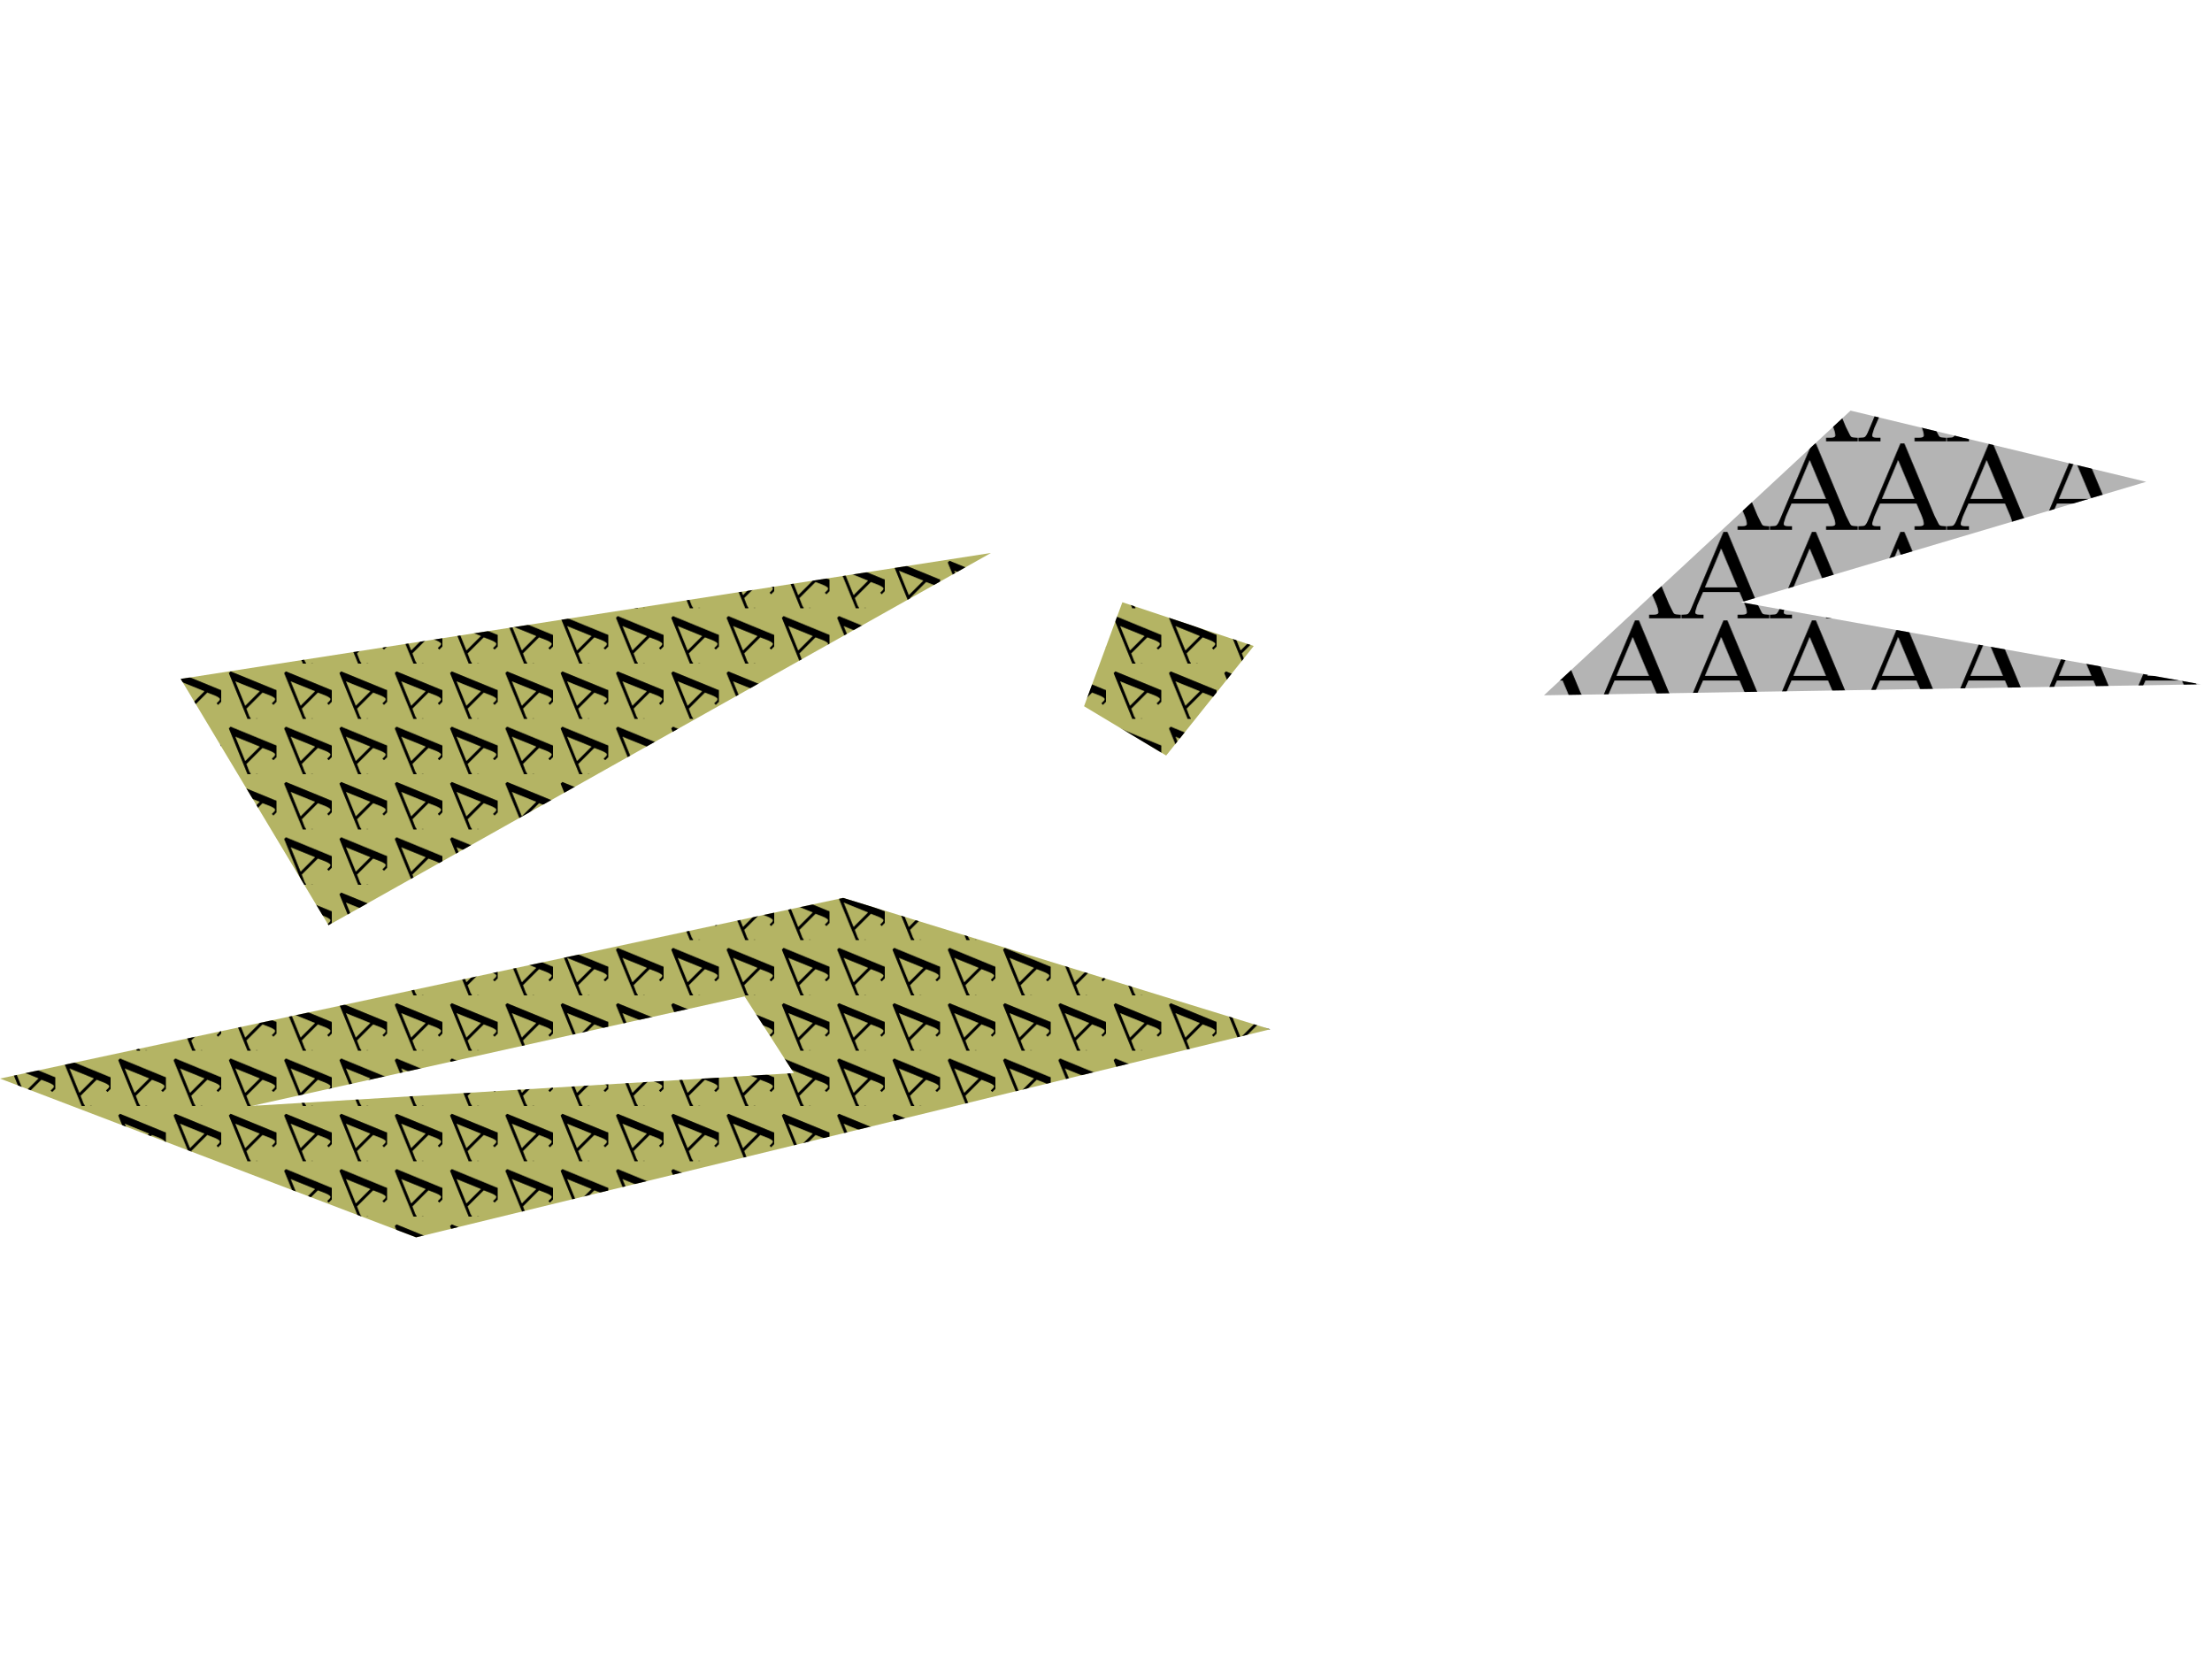
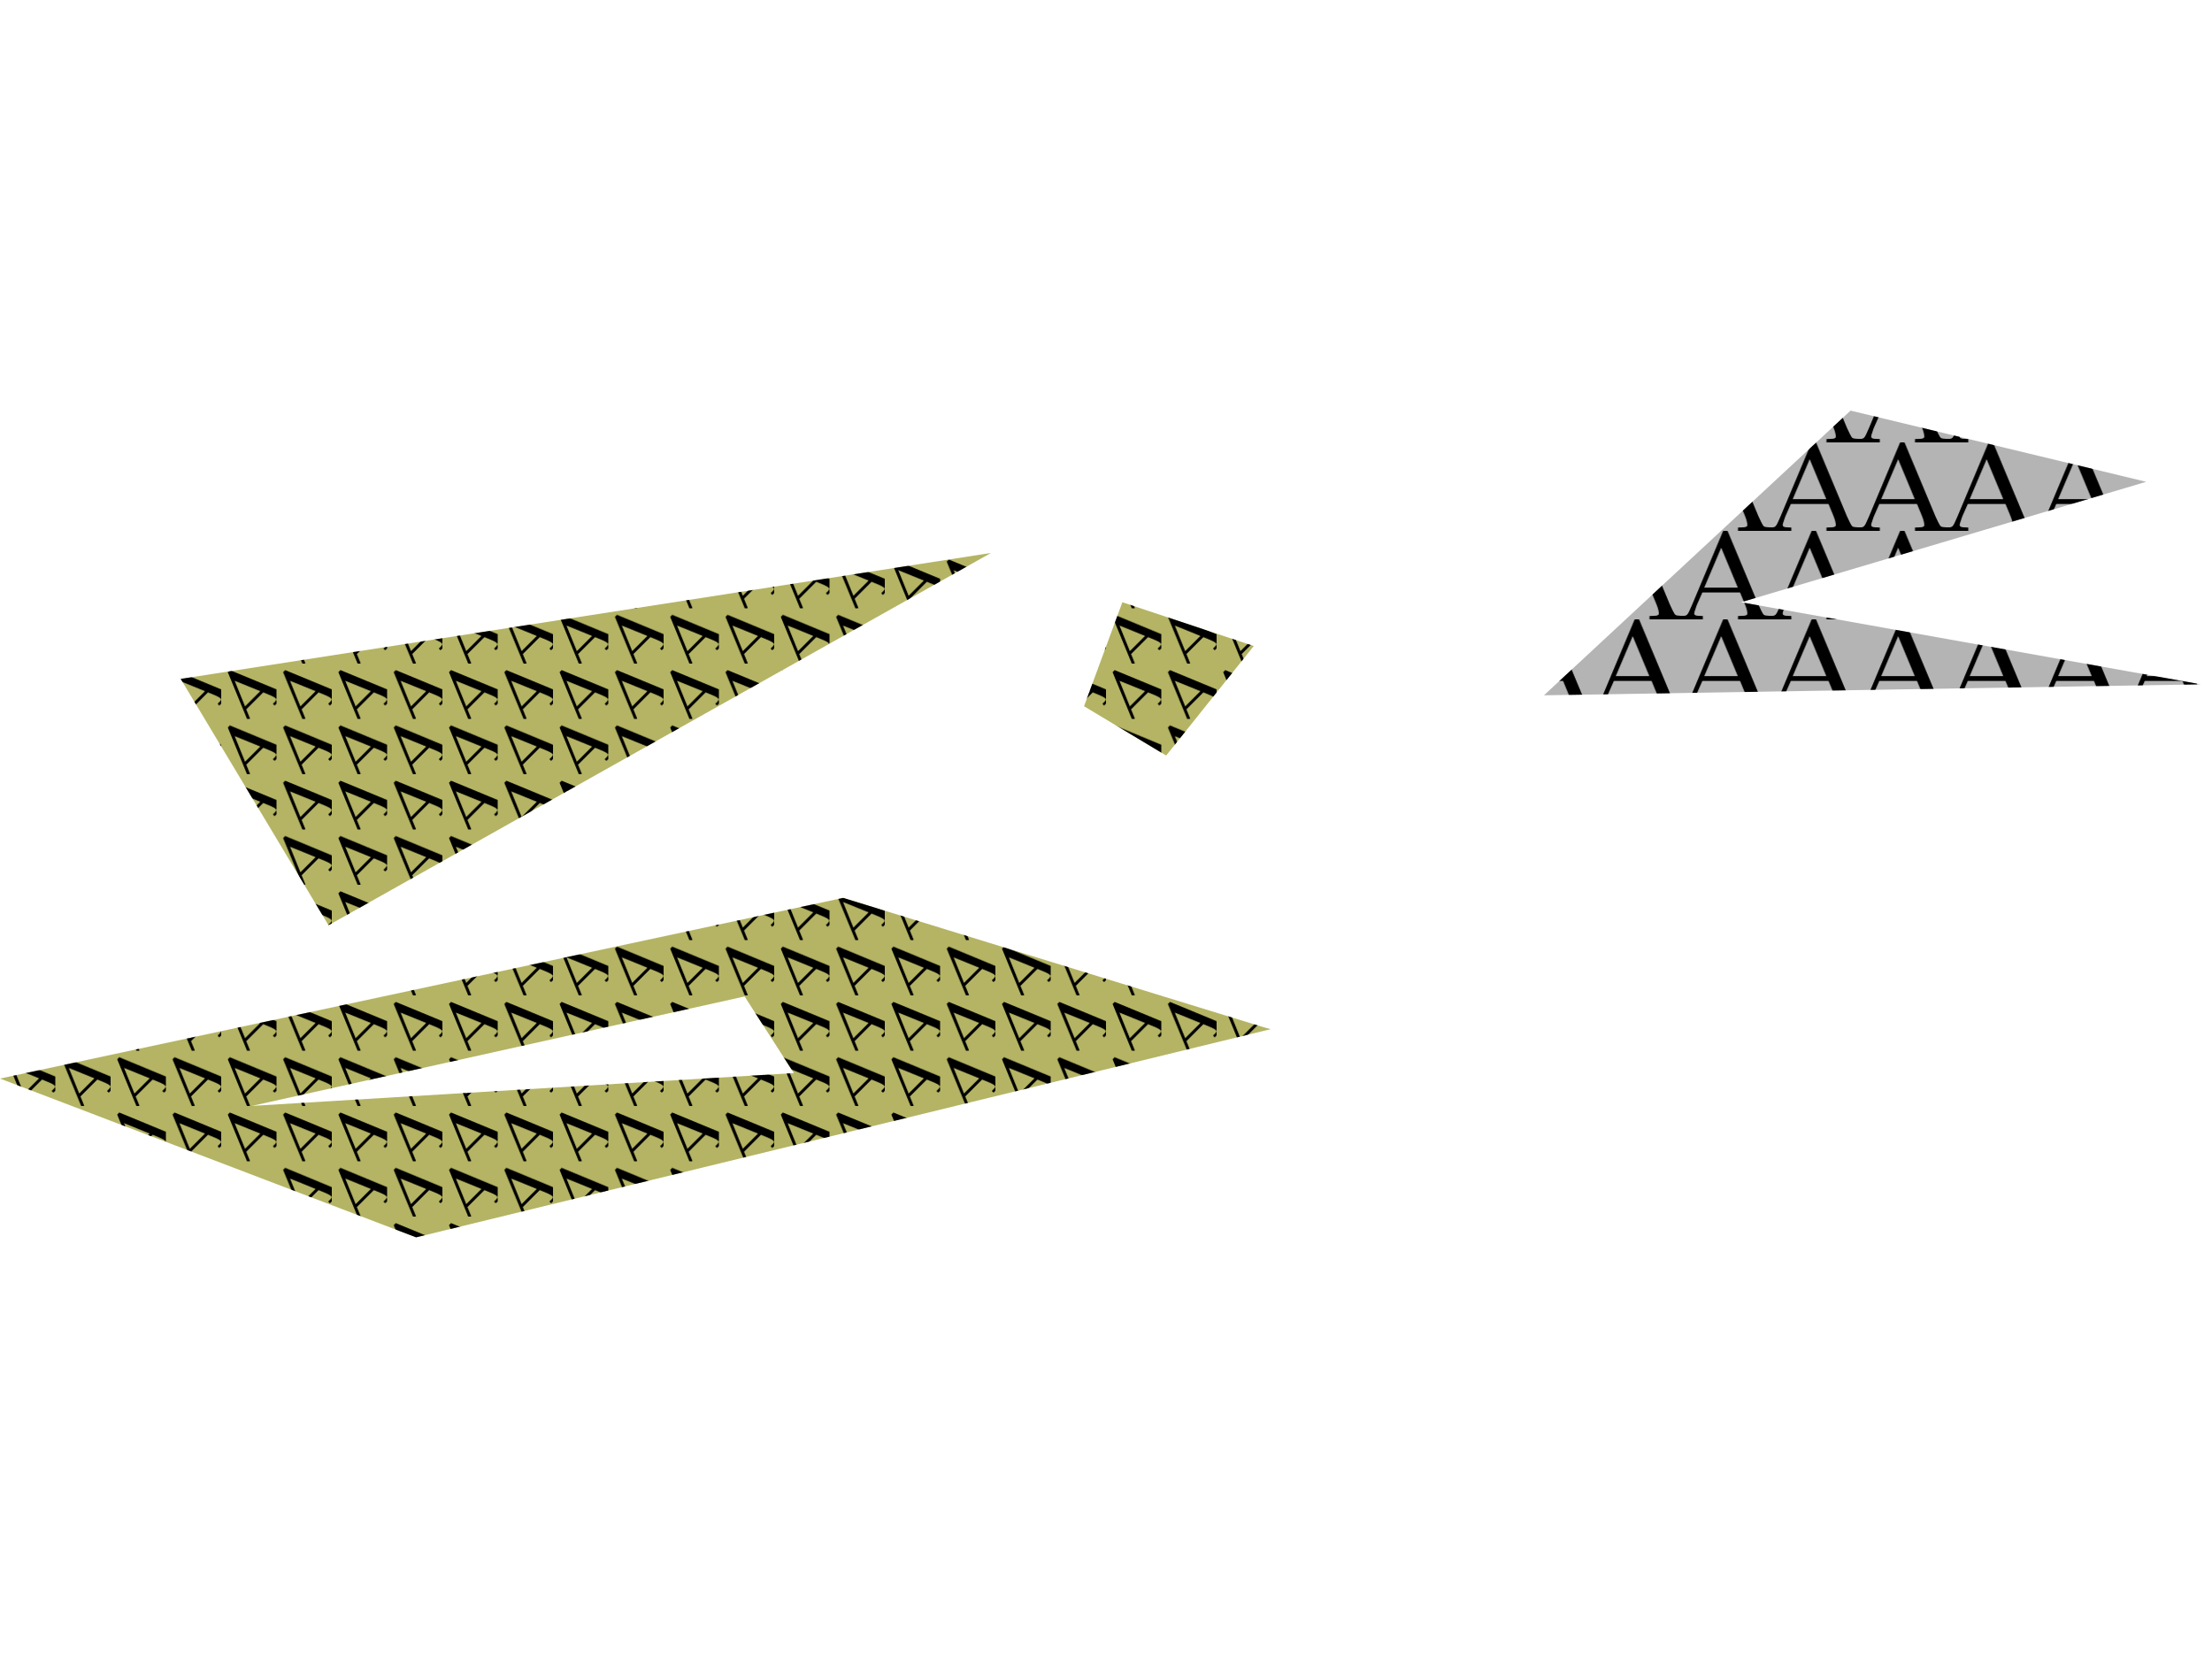
<svg xmlns="http://www.w3.org/2000/svg" xmlns:xlink="http://www.w3.org/1999/xlink" width="200pt" height="150pt" viewBox="0 0 200 150" version="1.1">
  <defs>
    <clipPath id="clip1">
      <rect width="5" height="5" />
    </clipPath>
    <g id="surface8" clip-path="url(#clip1)">
-       <path style=" stroke:none;fill-rule:nonzero;fill:rgb(0%,0%,0%);fill-opacity:1;" d="M 2.285 4.078 L 2.535 4.734 C 2.566 4.809 2.598 4.859 2.629 4.891 L 2.723 5.109 C 2.742 5.152 2.762 5.184 2.785 5.203 C 2.848 5.266 2.941 5.234 3.066 5.109 L 3.223 4.953 L 3.363 5.094 L 2.473 5.984 L 2.332 5.844 L 2.379 5.797 L 2.473 5.672 C 2.523 5.621 2.551 5.562 2.551 5.5 C 2.551 5.438 2.527 5.355 2.488 5.25 L 2.348 4.922 L 0.691 0.859 L 0.848 0.703 L 4.926 2.375 L 5.285 2.484 C 5.418 2.539 5.508 2.559 5.551 2.547 C 5.59 2.539 5.668 2.484 5.785 2.391 L 5.848 2.328 L 5.988 2.469 L 4.723 3.734 L 4.582 3.594 L 4.77 3.406 C 4.883 3.293 4.91 3.203 4.848 3.141 C 4.754 3.047 4.602 2.961 4.395 2.875 L 3.738 2.625 Z M 2.176 3.812 L 3.488 2.5 L 1.285 1.609 Z M 2.176 3.812 " />
+       <path style=" stroke:none;fill-rule:nonzero;fill:rgb(0%,0%,0%);fill-opacity:1;" d="M 2.27 4.137 L 2.551 4.824 C 2.582 4.918 2.602 4.98 2.613 5.012 L 2.738 5.23 C 2.758 5.273 2.777 5.305 2.801 5.324 C 2.863 5.387 2.957 5.355 3.082 5.23 L 3.238 5.074 L 3.395 5.23 L 2.473 6.152 L 2.316 5.996 L 2.488 5.824 C 2.527 5.762 2.551 5.707 2.551 5.652 C 2.559 5.59 2.539 5.504 2.488 5.387 L 2.348 5.027 L 0.598 0.777 L 0.785 0.59 L 5.051 2.355 L 5.41 2.496 C 5.555 2.539 5.648 2.555 5.691 2.543 C 5.73 2.535 5.816 2.477 5.941 2.371 L 5.988 2.324 L 6.145 2.48 L 4.832 3.793 L 4.676 3.637 L 4.863 3.449 C 4.988 3.324 5.02 3.23 4.957 3.168 C 4.863 3.074 4.707 2.98 4.488 2.887 L 3.801 2.605 Z M 2.16 3.871 L 3.535 2.496 L 1.223 1.559 Z M 2.16 3.871 " />
    </g>
    <pattern id="pattern0" patternUnits="userSpaceOnUse" width="5" height="5">
      <use xlink:href="#surface8" />
    </pattern>
    <clipPath id="clip2">
      <rect width="8" height="8" />
    </clipPath>
    <g id="surface12" clip-path="url(#clip2)">
-       <path style=" stroke:none;fill-rule:nonzero;fill:rgb(0%,0%,0%);fill-opacity:1;" d="M 1.984 5.531 L 1.531 6.562 C 1.469 6.699 1.43 6.793 1.422 6.844 L 1.312 7.203 C 1.289 7.277 1.281 7.336 1.281 7.375 C 1.281 7.512 1.41 7.578 1.672 7.578 L 2.031 7.578 L 2.031 7.906 L 0.031 7.906 L 0.031 7.578 L 0.141 7.578 L 0.391 7.562 C 0.504 7.562 0.594 7.531 0.656 7.469 C 0.727 7.398 0.801 7.277 0.875 7.109 L 1.109 6.562 L 3.828 0.094 L 4.188 0.094 L 6.891 6.594 L 7.156 7.125 C 7.25 7.336 7.328 7.461 7.391 7.5 C 7.461 7.543 7.617 7.57 7.859 7.578 L 7.969 7.578 L 7.969 7.906 L 5.109 7.906 L 5.109 7.578 L 5.531 7.578 C 5.801 7.578 5.938 7.512 5.938 7.375 C 5.938 7.168 5.863 6.898 5.719 6.562 L 5.281 5.531 Z M 2.156 5.109 L 5.094 5.109 L 3.625 1.594 Z M 2.156 5.109 " />
+       <path style=" stroke:none;fill-rule:nonzero;fill:rgb(0%,0%,0%);fill-opacity:1;" d="M 1.922 5.57 L 1.453 6.633 C 1.391 6.781 1.352 6.879 1.344 6.93 L 1.219 7.305 C 1.195 7.367 1.188 7.426 1.188 7.477 C 1.188 7.613 1.328 7.68 1.609 7.68 L 1.891 7.695 L 1.969 7.695 L 1.969 8.023 L -0.094 8.023 L -0.094 7.695 L 0.016 7.68 L 0.281 7.68 C 0.395 7.672 0.484 7.633 0.547 7.57 C 0.617 7.5 0.691 7.375 0.766 7.195 L 1.016 6.633 L 3.812 -0.023 L 4.188 -0.023 L 6.984 6.664 L 7.25 7.227 C 7.352 7.438 7.438 7.562 7.5 7.602 C 7.57 7.645 7.727 7.672 7.969 7.68 L 8.094 7.695 L 8.094 8.023 L 5.141 8.023 L 5.141 7.695 L 5.234 7.695 L 5.562 7.68 C 5.844 7.68 5.984 7.613 5.984 7.477 C 5.984 7.27 5.91 6.988 5.766 6.633 L 5.328 5.57 Z M 2.094 5.133 L 5.125 5.133 L 3.625 1.523 Z M 2.094 5.133 " />
    </g>
    <pattern id="pattern1" patternUnits="userSpaceOnUse" width="8" height="8">
      <use xlink:href="#surface12" />
    </pattern>
    <clipPath id="clip3">
      <rect width="5" height="5" />
    </clipPath>
    <g id="surface13" clip-path="url(#clip3)">
-       <path style=" stroke:none;fill-rule:nonzero;fill:rgb(0%,0%,0%);fill-opacity:1;" d="M 2.285 4.078 L 2.535 4.734 C 2.566 4.809 2.598 4.859 2.629 4.891 L 2.723 5.109 C 2.742 5.152 2.762 5.184 2.785 5.203 C 2.848 5.266 2.941 5.234 3.066 5.109 L 3.223 4.953 L 3.363 5.094 L 2.473 5.984 L 2.332 5.844 L 2.379 5.797 L 2.473 5.672 C 2.523 5.621 2.551 5.562 2.551 5.5 C 2.551 5.438 2.527 5.355 2.488 5.25 L 2.348 4.922 L 0.691 0.859 L 0.848 0.703 L 4.926 2.375 L 5.285 2.484 C 5.418 2.539 5.508 2.559 5.551 2.547 C 5.59 2.539 5.668 2.484 5.785 2.391 L 5.848 2.328 L 5.988 2.469 L 4.723 3.734 L 4.582 3.594 L 4.77 3.406 C 4.883 3.293 4.91 3.203 4.848 3.141 C 4.754 3.047 4.602 2.961 4.395 2.875 L 3.738 2.625 Z M 2.176 3.812 L 3.488 2.5 L 1.285 1.609 Z M 2.176 3.812 " />
+       <path style=" stroke:none;fill-rule:nonzero;fill:rgb(0%,0%,0%);fill-opacity:1;" d="M 2.27 4.137 L 2.551 4.824 C 2.582 4.918 2.602 4.98 2.613 5.012 L 2.738 5.23 C 2.758 5.273 2.777 5.305 2.801 5.324 C 2.863 5.387 2.957 5.355 3.082 5.23 L 3.238 5.074 L 3.395 5.23 L 2.473 6.152 L 2.316 5.996 L 2.488 5.824 C 2.527 5.762 2.551 5.707 2.551 5.652 C 2.559 5.59 2.539 5.504 2.488 5.387 L 2.348 5.027 L 0.598 0.777 L 0.785 0.59 L 5.051 2.355 L 5.41 2.496 C 5.555 2.539 5.648 2.555 5.691 2.543 C 5.73 2.535 5.816 2.477 5.941 2.371 L 5.988 2.324 L 6.145 2.48 L 4.832 3.793 L 4.676 3.637 L 4.863 3.449 C 4.988 3.324 5.02 3.23 4.957 3.168 C 4.863 3.074 4.707 2.98 4.488 2.887 L 3.801 2.605 Z M 2.16 3.871 L 3.535 2.496 L 1.223 1.559 Z M 2.16 3.871 " />
    </g>
    <pattern id="pattern2" patternUnits="userSpaceOnUse" width="5" height="5">
      <use xlink:href="#surface13" />
    </pattern>
    <clipPath id="clip4">
      <rect width="5" height="5" />
    </clipPath>
    <g id="surface14" clip-path="url(#clip4)">
-       <path style=" stroke:none;fill-rule:nonzero;fill:rgb(0%,0%,0%);fill-opacity:1;" d="M 2.285 4.078 L 2.535 4.734 C 2.566 4.809 2.598 4.859 2.629 4.891 L 2.723 5.109 C 2.742 5.152 2.762 5.184 2.785 5.203 C 2.848 5.266 2.941 5.234 3.066 5.109 L 3.223 4.953 L 3.363 5.094 L 2.473 5.984 L 2.332 5.844 L 2.379 5.797 L 2.473 5.672 C 2.523 5.621 2.551 5.562 2.551 5.5 C 2.551 5.438 2.527 5.355 2.488 5.25 L 2.348 4.922 L 0.691 0.859 L 0.848 0.703 L 4.926 2.375 L 5.285 2.484 C 5.418 2.539 5.508 2.559 5.551 2.547 C 5.59 2.539 5.668 2.484 5.785 2.391 L 5.848 2.328 L 5.988 2.469 L 4.723 3.734 L 4.582 3.594 L 4.77 3.406 C 4.883 3.293 4.91 3.203 4.848 3.141 C 4.754 3.047 4.602 2.961 4.395 2.875 L 3.738 2.625 Z M 2.176 3.812 L 3.488 2.5 L 1.285 1.609 Z M 2.176 3.812 " />
+       <path style=" stroke:none;fill-rule:nonzero;fill:rgb(0%,0%,0%);fill-opacity:1;" d="M 2.27 4.137 L 2.551 4.824 C 2.582 4.918 2.602 4.98 2.613 5.012 L 2.738 5.23 C 2.758 5.273 2.777 5.305 2.801 5.324 C 2.863 5.387 2.957 5.355 3.082 5.23 L 3.238 5.074 L 3.395 5.23 L 2.473 6.152 L 2.316 5.996 L 2.488 5.824 C 2.527 5.762 2.551 5.707 2.551 5.652 C 2.559 5.59 2.539 5.504 2.488 5.387 L 2.348 5.027 L 0.598 0.777 L 0.785 0.59 L 5.051 2.355 L 5.41 2.496 C 5.555 2.539 5.648 2.555 5.691 2.543 C 5.73 2.535 5.816 2.477 5.941 2.371 L 5.988 2.324 L 6.145 2.48 L 4.832 3.793 L 4.676 3.637 L 4.863 3.449 C 4.988 3.324 5.02 3.23 4.957 3.168 C 4.863 3.074 4.707 2.98 4.488 2.887 L 3.801 2.605 Z M 2.16 3.871 L 3.535 2.496 L 1.223 1.559 Z M 2.16 3.871 " />
    </g>
    <pattern id="pattern3" patternUnits="userSpaceOnUse" width="5" height="5">
      <use xlink:href="#surface14" />
    </pattern>
  </defs>
  <g id="surface2">
    <rect x="0" y="0" width="200" height="150" style="fill:rgb(100%,100%,100%);fill-opacity:1;stroke:none;" />
    <path style=" stroke:none;fill-rule:evenodd;fill:rgb(70.588%,70.588%,39.216%);fill-opacity:1;" d="M 101.48 54.453 L 98.016 63.855 L 105.441 68.312 L 113.359 58.41 Z M 101.48 54.453 " />
    <path style=" stroke:none;fill-rule:evenodd;fill:url(#pattern0);" d="M 101.48 54.453 L 98.016 63.855 L 105.441 68.312 L 113.359 58.41 L 101.48 54.453 " />
    <path style=" stroke:none;fill-rule:evenodd;fill:rgb(70.588%,70.588%,70.588%);fill-opacity:1;" d="M 167.32 37.125 L 139.598 62.867 L 199 61.875 L 157.418 54.453 L 194.051 43.562 Z M 167.32 37.125 " />
    <path style=" stroke:none;fill-rule:evenodd;fill:url(#pattern1);" d="M 167.32 37.125 L 139.598 62.867 L 199 61.875 L 157.418 54.453 L 194.051 43.562 L 167.32 37.125 " />
    <path style=" stroke:none;fill-rule:evenodd;fill:rgb(70.588%,70.588%,39.216%);fill-opacity:1;" d="M 16.336 61.383 L 29.703 83.656 L 89.598 49.996 Z M 16.336 61.383 " />
    <path style=" stroke:none;fill-rule:evenodd;fill:url(#pattern2);" d="M 16.336 61.383 L 29.703 83.656 L 89.598 49.996 L 16.336 61.383 " />
    <path style=" stroke:none;fill-rule:evenodd;fill:rgb(70.588%,70.588%,39.216%);fill-opacity:1;" d="M 76.234 81.184 L 0 97.52 L 37.621 111.875 L 114.848 93.062 Z M 67.324 90.094 L 71.777 97.023 L 22.77 99.992 Z M 67.324 90.094 " />
    <path style=" stroke:none;fill-rule:evenodd;fill:url(#pattern3);" d="M 76.234 81.184 L 0 97.52 L 37.621 111.875 L 114.848 93.062 L 76.234 81.184 M 67.324 90.094 L 71.777 97.023 L 22.77 99.992 L 67.324 90.094 " />
  </g>
</svg>
